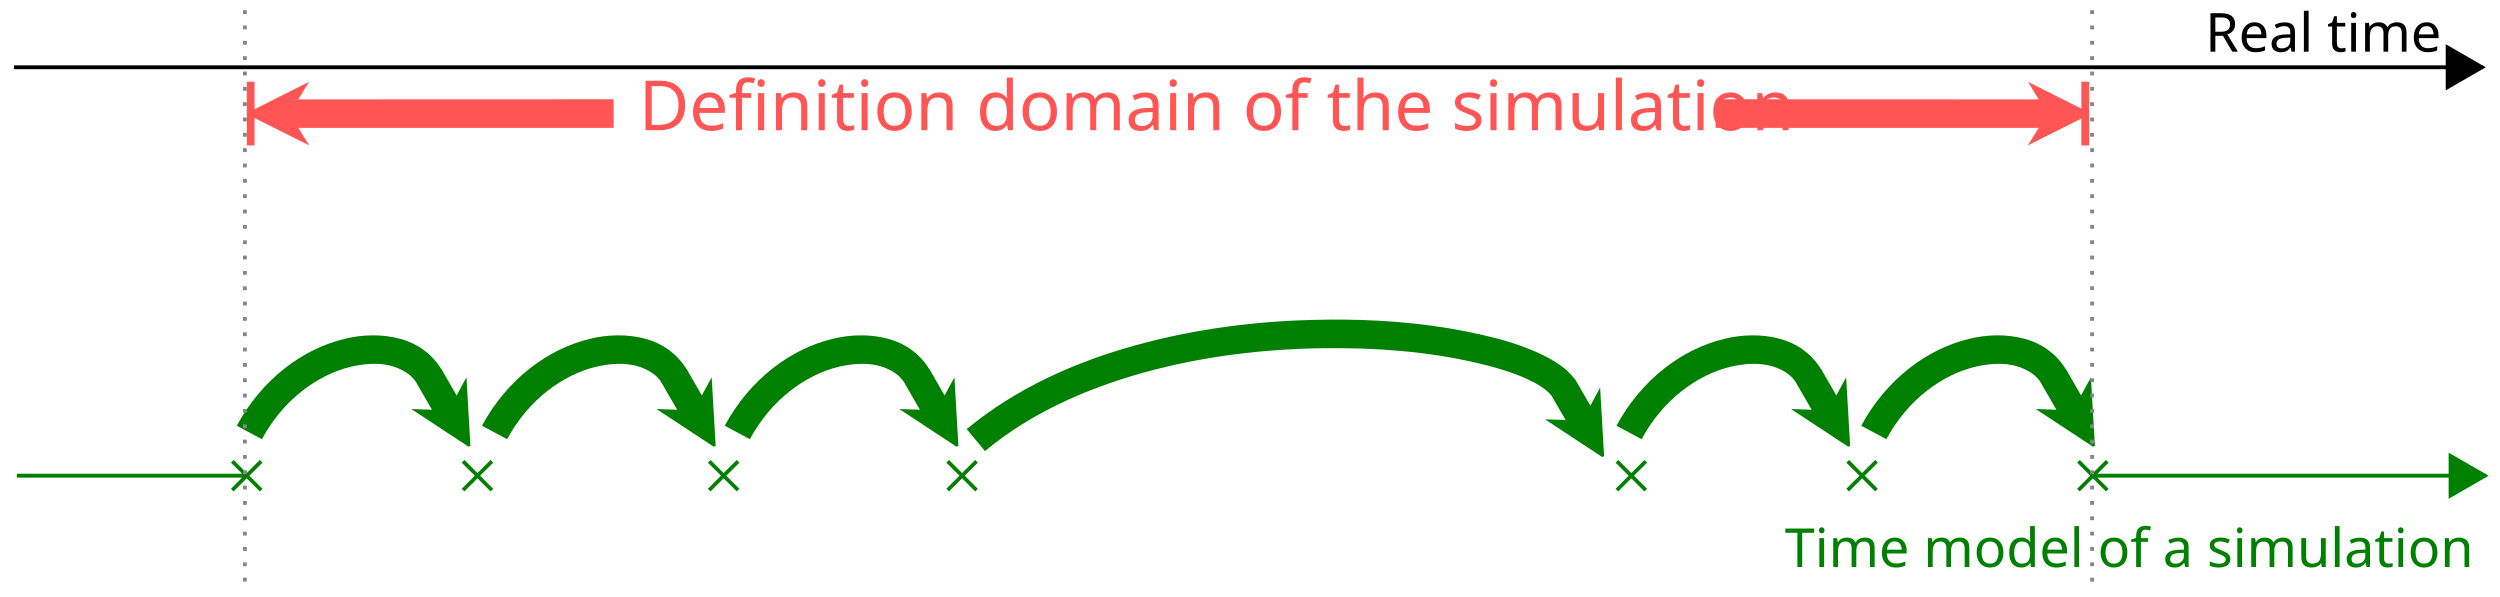
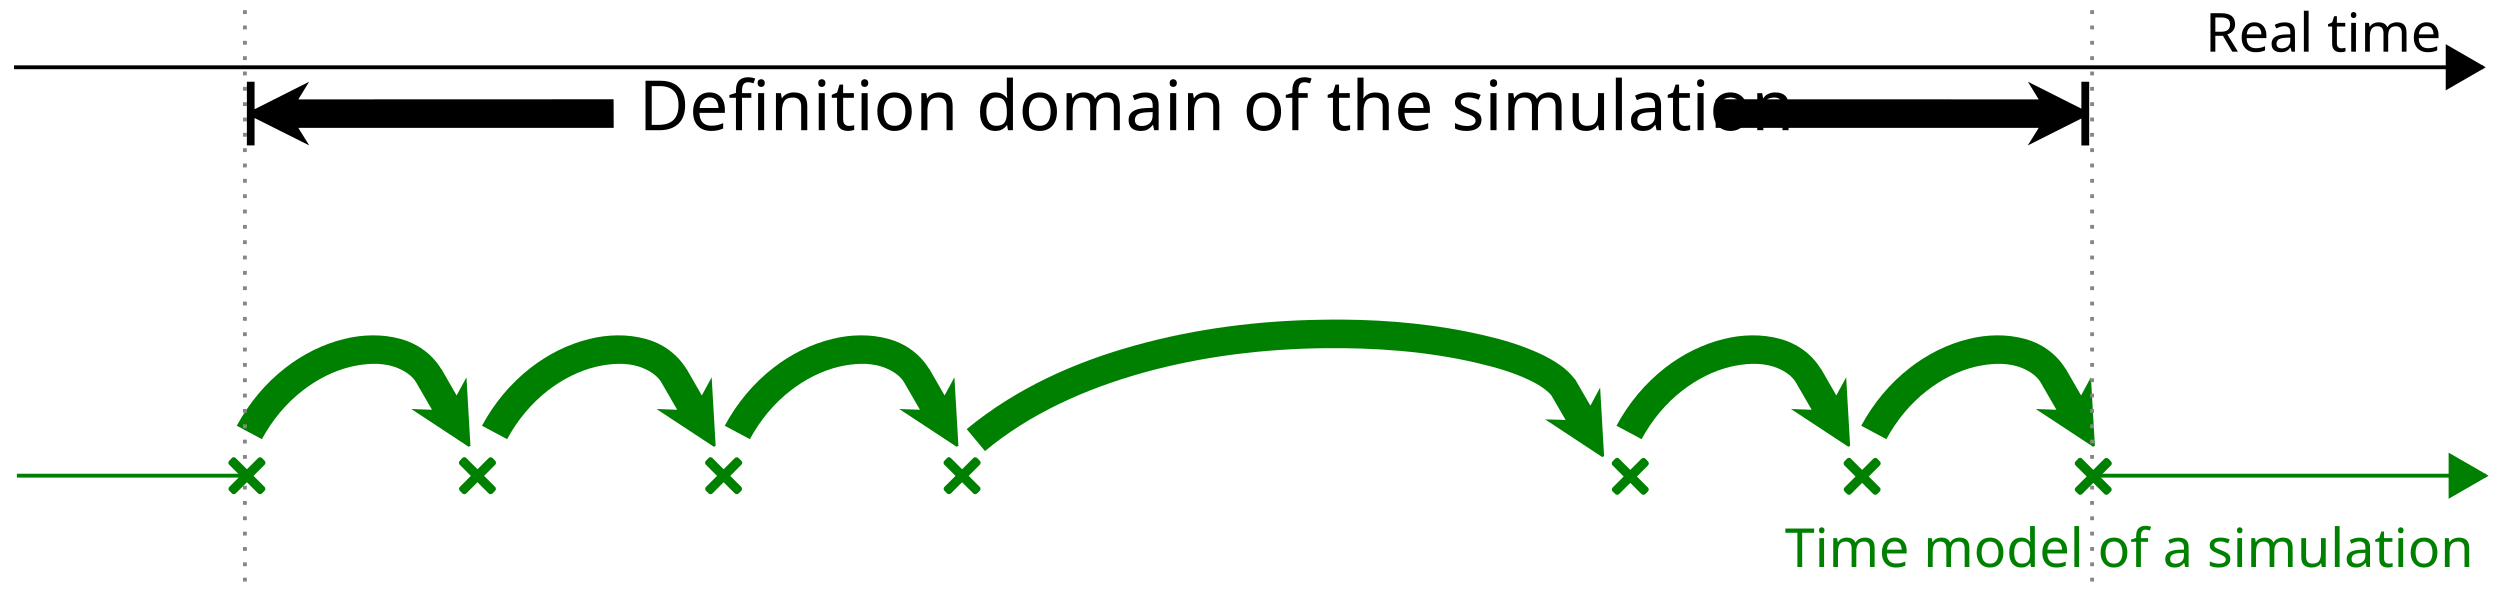
- <svg xmlns="http://www.w3.org/2000/svg" width="650" height="155" id="svg2" version="1.1">
+ <svg xmlns="http://www.w3.org/2000/svg" xmlns:xlink="http://www.w3.org/1999/xlink" width="650" height="155" id="svg2" version="1.1">
  <defs id="defs4">
    </defs>
  <g style="display:inline" transform="translate(-41.65627,-56.65503)" id="g3076">
    <g style="display:inline" id="g3063" transform="translate(2.500001,-2.5)">
      <path id="path2987" d="m 42.8,76.146 0,1 641.957,0 0,-1 -641.957,0 z" style="font-size:medium;font-style:normal;font-variant:normal;font-weight:normal;font-stretch:normal;text-indent:0;text-align:start;text-decoration:none;line-height:normal;letter-spacing:normal;word-spacing:normal;text-transform:none;direction:ltr;block-progression:tb;writing-mode:lr-tb;text-anchor:start;baseline-shift:baseline;color:#000000;fill:#000000;fill-opacity:1;stroke:none;stroke-width:1px;marker:none;visibility:visible;display:inline;overflow:visible;enable-background:accumulate;font-family:Sans;-inkscape-font-specification:Sans" />
      <path transform="translate(554.7694,-22.13181)" d="m 129.3,98.778 -8.334,4.811 0,-9.623 z" id="path2993" style="fill:#000000;stroke:#000000;stroke-width:1.377;stroke-linecap:round;stroke-miterlimit:4;stroke-opacity:1;stroke-dasharray:none;stroke-dashoffset:0;display:inline" />
    </g>
    <text xml:space="preserve" style="font-size:14px;font-style:normal;font-weight:normal;line-height:125%;letter-spacing:0px;word-spacing:0px;fill:#000000;fill-opacity:1;stroke:none;display:inline;font-family:Sans" x="615.021" y="70.095" id="text2995">
      <tspan id="tspan2997" x="615.021" y="70.095">Real time</tspan>
    </text>
    <text id="text3086" y="204.072" x="505.709" style="font-size:14px;font-style:normal;font-weight:normal;line-height:125%;letter-spacing:0px;word-spacing:0px;fill:#008000;fill-opacity:1;stroke:none;display:inline;font-family:Sans" xml:space="preserve">
      <tspan y="204.072" x="505.709" id="tspan3088">Time model of a simulation</tspan>
    </text>
    <path id="path3090" d="m 102.394,176.24 -0.688,0.719 2.906,2.875 -58.563,0 0,1 58.563,0 -2.906,2.906 0.688,0.688 3.406,-3.406 3.406,3.406 0.688,-0.688 -3.406,-3.406 3.406,-3.375 -0.688,-0.719 -3.406,3.406 -3.406,-3.406 z" style="font-size:medium;font-style:normal;font-variant:normal;font-weight:normal;font-stretch:normal;text-indent:0;text-align:start;text-decoration:none;line-height:normal;letter-spacing:normal;word-spacing:normal;text-transform:none;direction:ltr;block-progression:tb;writing-mode:lr-tb;text-anchor:start;baseline-shift:baseline;color:#000000;fill:#008000;fill-opacity:1;stroke:none;stroke-width:1px;marker:none;visibility:visible;display:inline;overflow:visible;enable-background:accumulate;font-family:Sans;-inkscape-font-specification:Sans" />
-     <path id="path3092" d="m 162.394,176.24 -0.688,0.719 3.406,3.375 -3.406,3.406 0.688,0.688 3.406,-3.406 3.406,3.406 0.688,-0.688 -3.406,-3.406 3.406,-3.375 -0.688,-0.719 -3.406,3.406 -3.406,-3.406 z" style="font-size:medium;font-style:normal;font-variant:normal;font-weight:normal;font-stretch:normal;text-indent:0;text-align:start;text-decoration:none;line-height:normal;letter-spacing:normal;word-spacing:normal;text-transform:none;direction:ltr;block-progression:tb;writing-mode:lr-tb;text-anchor:start;baseline-shift:baseline;color:#000000;fill:#008000;fill-opacity:1;stroke:none;stroke-width:1px;marker:none;visibility:visible;display:inline;overflow:visible;enable-background:accumulate;font-family:Sans;-inkscape-font-specification:Sans" />
    <path id="path3096" d="m 582.394,176.24 -0.688,0.719 3.406,3.375 -3.406,3.406 0.688,0.688 3.406,-3.406 3.406,3.406 0.688,-0.688 -2.906,-2.906 101.031,0 0,-1 -101.031,0 2.906,-2.875 -0.688,-0.719 -3.406,3.406 -3.406,-3.406 z" style="font-size:medium;font-style:normal;font-variant:normal;font-weight:normal;font-stretch:normal;text-indent:0;text-align:start;text-decoration:none;line-height:normal;letter-spacing:normal;word-spacing:normal;text-transform:none;direction:ltr;block-progression:tb;writing-mode:lr-tb;text-anchor:start;baseline-shift:baseline;color:#000000;fill:#008000;fill-opacity:1;stroke:none;stroke-width:1px;marker:none;visibility:visible;display:inline;overflow:visible;enable-background:accumulate;font-family:Sans;-inkscape-font-specification:Sans" />
    <path transform="translate(558.0192,81.56538)" d="m 129.3,98.778 -8.334,4.811 0,-9.623 z" id="path3098" style="fill:#008000;fill-opacity:1;stroke:#008000;stroke-width:1.377;stroke-linecap:round;stroke-miterlimit:4;stroke-opacity:1;stroke-dasharray:none;stroke-dashoffset:0;display:inline" />
-     <path style="font-size:medium;font-style:normal;font-variant:normal;font-weight:normal;font-stretch:normal;text-indent:0;text-align:start;text-decoration:none;line-height:normal;letter-spacing:normal;word-spacing:normal;text-transform:none;direction:ltr;block-progression:tb;writing-mode:lr-tb;text-anchor:start;baseline-shift:baseline;color:#000000;fill:#008000;fill-opacity:1;stroke:none;stroke-width:1px;marker:none;visibility:visible;display:inline;overflow:visible;enable-background:accumulate;font-family:Sans;-inkscape-font-specification:Sans" d="m 226.394,176.24 -0.688,0.719 3.406,3.375 -3.406,3.406 0.688,0.688 3.406,-3.406 3.406,3.406 0.688,-0.688 -3.406,-3.406 3.406,-3.375 -0.688,-0.719 -3.406,3.406 -3.406,-3.406 z" id="path3132" />
-     <path id="path3134" d="m 288.394,176.24 -0.688,0.719 3.406,3.375 -3.406,3.406 0.688,0.688 3.406,-3.406 3.406,3.406 0.688,-0.688 -3.406,-3.406 3.406,-3.375 -0.688,-0.719 -3.406,3.406 -3.406,-3.406 z" style="font-size:medium;font-style:normal;font-variant:normal;font-weight:normal;font-stretch:normal;text-indent:0;text-align:start;text-decoration:none;line-height:normal;letter-spacing:normal;word-spacing:normal;text-transform:none;direction:ltr;block-progression:tb;writing-mode:lr-tb;text-anchor:start;baseline-shift:baseline;color:#000000;fill:#008000;fill-opacity:1;stroke:none;stroke-width:1px;marker:none;visibility:visible;display:inline;overflow:visible;enable-background:accumulate;font-family:Sans;-inkscape-font-specification:Sans" />
-     <path id="path3136" d="m 462.394,176.24 -0.688,0.719 3.406,3.375 -3.406,3.406 0.688,0.688 3.406,-3.406 3.406,3.406 0.688,-0.688 -3.406,-3.406 3.406,-3.375 -0.688,-0.719 -3.406,3.406 -3.406,-3.406 z" style="font-size:medium;font-style:normal;font-variant:normal;font-weight:normal;font-stretch:normal;text-indent:0;text-align:start;text-decoration:none;line-height:normal;letter-spacing:normal;word-spacing:normal;text-transform:none;direction:ltr;block-progression:tb;writing-mode:lr-tb;text-anchor:start;baseline-shift:baseline;color:#000000;fill:#008000;fill-opacity:1;stroke:none;stroke-width:1px;marker:none;visibility:visible;display:inline;overflow:visible;enable-background:accumulate;font-family:Sans;-inkscape-font-specification:Sans" />
-     <path style="font-size:medium;font-style:normal;font-variant:normal;font-weight:normal;font-stretch:normal;text-indent:0;text-align:start;text-decoration:none;line-height:normal;letter-spacing:normal;word-spacing:normal;text-transform:none;direction:ltr;block-progression:tb;writing-mode:lr-tb;text-anchor:start;baseline-shift:baseline;color:#000000;fill:#008000;fill-opacity:1;stroke:none;stroke-width:1px;marker:none;visibility:visible;display:inline;overflow:visible;enable-background:accumulate;font-family:Sans;-inkscape-font-specification:Sans" d="m 522.394,176.24 -0.688,0.719 3.406,3.375 -3.406,3.406 0.688,0.688 3.406,-3.406 3.406,3.406 0.688,-0.688 -3.406,-3.406 3.406,-3.375 -0.688,-0.719 -3.406,3.406 -3.406,-3.406 z" id="path3138" />
-     <path style="fill:#008000;fill-opacity:1;stroke:none;stroke-width:0.521px;stroke-linecap:butt;stroke-linejoin:miter;stroke-opacity:1;display:inline" d="m 138.406,143.844 c -2.472,0.026 -4.926,0.356 -7.25,0.938 -5.604,1.364 -10.778,4.004 -15.25,7.469 -5.272,4.082 -9.568,9.293 -12.688,15.094 l 6.531,3.5 c 2.672,-4.941 6.299,-9.344 10.688,-12.719 3.737,-2.871 7.992,-5.059 12.469,-6.125 3.738,-0.858 7.562,-1.098 10.906,-0.094 2.597,0.804 5.034,2.3 6.156,4.344 l 0.094,0.188 3.906,6.75 -5.375,-0.188 14.906,9.812 0.469,-0.25 -1.031,-17.812 -2.562,4.719 -3.969,-6.906 -0.031,0.031 c -2.457,-4.016 -6.356,-6.685 -10.531,-7.812 -2.475,-0.681 -4.966,-0.964 -7.438,-0.938 z" id="path3983-5" />
-     <path style="fill:#008000;fill-opacity:1;stroke:none;stroke-width:0.521px;stroke-linecap:butt;stroke-linejoin:miter;stroke-opacity:1;display:inline" d="m 202.162,143.844 c -2.472,0.026 -4.926,0.356 -7.25,0.938 -5.604,1.364 -10.778,4.004 -15.25,7.469 -5.272,4.082 -9.568,9.293 -12.688,15.094 l 6.531,3.5 c 2.672,-4.941 6.299,-9.344 10.688,-12.719 3.737,-2.871 7.992,-5.059 12.469,-6.125 3.738,-0.858 7.562,-1.098 10.906,-0.094 2.597,0.804 5.034,2.3 6.156,4.344 l 0.094,0.188 3.906,6.75 -5.375,-0.188 14.906,9.812 0.469,-0.25 -1.031,-17.812 -2.562,4.719 -3.969,-6.906 -0.031,0.031 c -2.457,-4.016 -6.356,-6.685 -10.531,-7.812 -2.475,-0.681 -4.966,-0.964 -7.438,-0.938 z" id="path3983-5-7" />
-     <path style="fill:#008000;fill-opacity:1;stroke:none;stroke-width:0.521px;stroke-linecap:butt;stroke-linejoin:miter;stroke-opacity:1;display:inline" d="m 265.277,143.844 c -2.472,0.026 -4.926,0.356 -7.25,0.938 -5.604,1.364 -10.778,4.004 -15.25,7.469 -5.272,4.082 -9.568,9.293 -12.688,15.094 l 6.531,3.5 c 2.672,-4.941 6.299,-9.344 10.688,-12.719 3.737,-2.871 7.992,-5.059 12.469,-6.125 3.738,-0.858 7.562,-1.098 10.906,-0.094 2.597,0.804 5.034,2.3 6.156,4.344 l 0.094,0.188 3.906,6.75 -5.375,-0.188 14.906,9.812 0.469,-0.25 -1.031,-17.812 -2.562,4.719 -3.969,-6.906 -0.031,0.031 c -2.457,-4.016 -6.356,-6.685 -10.531,-7.812 -2.475,-0.681 -4.966,-0.964 -7.438,-0.938 z" id="path3983-5-1" />
-     <path style="fill:#008000;fill-opacity:1;stroke:none;stroke-width:0.521px;stroke-linecap:butt;stroke-linejoin:miter;stroke-opacity:1;display:inline" d="m 497.127,143.844 c -2.472,0.026 -4.926,0.356 -7.25,0.938 -5.604,1.364 -10.778,4.004 -15.25,7.469 -5.272,4.082 -9.568,9.293 -12.688,15.094 l 6.531,3.5 c 2.672,-4.941 6.299,-9.344 10.688,-12.719 3.737,-2.871 7.992,-5.059 12.469,-6.125 3.738,-0.858 7.562,-1.098 10.906,-0.094 2.597,0.804 5.034,2.3 6.156,4.344 l 0.094,0.188 3.906,6.75 -5.375,-0.188 14.906,9.812 0.469,-0.25 -1.031,-17.812 -2.562,4.719 -3.969,-6.906 -0.031,0.031 c -2.457,-4.016 -6.356,-6.685 -10.531,-7.812 -2.475,-0.681 -4.966,-0.964 -7.438,-0.938 z" id="path3983-5-1-1" />
-     <path style="fill:#008000;fill-opacity:1;stroke:none;stroke-width:0.521px;stroke-linecap:butt;stroke-linejoin:miter;stroke-opacity:1;display:inline" d="m 560.766,143.844 c -2.472,0.026 -4.926,0.356 -7.25,0.938 -5.604,1.364 -10.778,4.004 -15.25,7.469 -5.272,4.082 -9.568,9.293 -12.688,15.094 l 6.531,3.5 c 2.672,-4.941 6.299,-9.344 10.688,-12.719 3.737,-2.871 7.992,-5.059 12.469,-6.125 3.738,-0.858 7.562,-1.098 10.906,-0.094 2.597,0.804 5.034,2.3 6.156,4.344 l 0.094,0.188 3.906,6.75 -5.375,-0.188 14.906,9.812 0.469,-0.25 -1.031,-17.812 -2.562,4.719 -3.969,-6.906 -0.031,0.031 c -2.457,-4.016 -6.356,-6.685 -10.531,-7.812 -2.475,-0.681 -4.966,-0.964 -7.438,-0.938 z" id="path3983-5-1-5" />
-     <path style="fill:#008000;fill-opacity:1;stroke:none;stroke-width:0.521px;stroke-linecap:butt;stroke-linejoin:miter;stroke-opacity:1;display:inline" d="m 390.875,139.75 c -1.745,-0.016 -3.509,0.007 -5.25,0.031 -16.396,0.209 -32.857,2.246 -48.75,6.656 -15.716,4.335 -31.073,11.187 -43.875,21.781 l 4.75,5.719 c 11.7,-9.772 26.143,-16.18 41.125,-20.375 15.179,-4.224 30.993,-6.161 46.844,-6.375 13.509,-0.166 27.021,0.806 40,3.844 4.667,1.102 9.174,2.373 13.281,4.312 1.516,0.72 2.922,1.485 4.125,2.375 0.805,0.623 1.48,1.204 1.906,1.781 l 3.688,6.344 -5.344,-0.156 14.875,9.812 0.469,-0.281 -1.031,-17.812 -2.531,4.719 -3.781,-6.531 -0.219,-0.375 -0.062,0.031 c -1.098,-1.479 -2.353,-2.629 -3.594,-3.5 -1.746,-1.264 -3.553,-2.264 -5.344,-3.094 -4.817,-2.242 -9.819,-3.707 -14.75,-4.844 -12.027,-2.796 -24.313,-3.953 -36.531,-4.062 z" id="path3983-2" />
+     <path xlink:href="#path3138" style="font-size:medium;font-style:normal;font-variant:normal;font-weight:normal;font-stretch:normal;text-indent:0;text-align:start;text-decoration:none;line-height:normal;letter-spacing:normal;word-spacing:normal;text-transform:none;direction:ltr;block-progression:tb;writing-mode:lr-tb;text-anchor:start;baseline-shift:baseline;color:#000000;fill:#008000;fill-opacity:1;stroke:none;stroke-width:1px;marker:none;visibility:visible;display:inline;overflow:visible;enable-background:accumulate;font-family:Sans;-inkscape-font-specification:Sans" id="path3863" d="m 522.25,175.531 a 0.729,0.729 0 0 0 -0.375,0.219 l -0.688,0.719 a 0.729,0.729 0 0 0 0.031,1.031 l 2.875,2.875 -2.875,2.875 a 0.729,0.729 0 0 0 0,1 l 0.688,0.688 a 0.729,0.729 0 0 0 1,0 l 2.906,-2.906 2.906,2.906 a 0.729,0.729 0 0 0 1,0 l 0.688,-0.688 a 0.729,0.729 0 0 0 0,-1 l -2.875,-2.875 2.875,-2.875 a 0.729,0.729 0 0 0 0.031,-1.031 L 529.75,175.75 a 0.729,0.729 0 0 0 -1.031,0 l -2.906,2.906 -2.906,-2.906 A 0.729,0.729 0 0 0 522.25,175.531 z" transform="translate(2.6444307e-5,0.17057)" />
+     <path style="fill:#008000;fill-opacity:1;stroke:none;display:inline" d="m 138.406,143.844 c -2.472,0.026 -4.926,0.356 -7.25,0.938 -5.604,1.364 -10.778,4.004 -15.25,7.469 -5.272,4.082 -9.568,9.293 -12.688,15.094 l 6.531,3.5 c 2.672,-4.941 6.299,-9.344 10.688,-12.719 3.737,-2.871 7.992,-5.059 12.469,-6.125 3.738,-0.858 7.562,-1.098 10.906,-0.094 2.597,0.804 5.034,2.3 6.156,4.344 l 0.094,0.188 3.906,6.75 -5.375,-0.188 14.906,9.812 0.469,-0.25 -1.031,-17.812 -2.562,4.719 -3.969,-6.906 -0.031,0.031 c -2.457,-4.016 -6.356,-6.685 -10.531,-7.812 -2.475,-0.681 -4.966,-0.964 -7.438,-0.938 z" id="path3983-5" />
+     <path style="fill:#008000;fill-opacity:1;stroke:none;display:inline" d="m 202.162,143.844 c -2.472,0.026 -4.926,0.356 -7.25,0.938 -5.604,1.364 -10.778,4.004 -15.25,7.469 -5.272,4.082 -9.568,9.293 -12.688,15.094 l 6.531,3.5 c 2.672,-4.941 6.299,-9.344 10.688,-12.719 3.737,-2.871 7.992,-5.059 12.469,-6.125 3.738,-0.858 7.562,-1.098 10.906,-0.094 2.597,0.804 5.034,2.3 6.156,4.344 l 0.094,0.188 3.906,6.75 -5.375,-0.188 14.906,9.812 0.469,-0.25 -1.031,-17.812 -2.562,4.719 -3.969,-6.906 -0.031,0.031 c -2.457,-4.016 -6.356,-6.685 -10.531,-7.812 -2.475,-0.681 -4.966,-0.964 -7.438,-0.938 z" id="path3983-5-7" />
+     <path style="fill:#008000;fill-opacity:1;stroke:none;display:inline" d="m 265.277,143.844 c -2.472,0.026 -4.926,0.356 -7.25,0.938 -5.604,1.364 -10.778,4.004 -15.25,7.469 -5.272,4.082 -9.568,9.293 -12.688,15.094 l 6.531,3.5 c 2.672,-4.941 6.299,-9.344 10.688,-12.719 3.737,-2.871 7.992,-5.059 12.469,-6.125 3.738,-0.858 7.562,-1.098 10.906,-0.094 2.597,0.804 5.034,2.3 6.156,4.344 l 0.094,0.188 3.906,6.75 -5.375,-0.188 14.906,9.812 0.469,-0.25 -1.031,-17.812 -2.562,4.719 -3.969,-6.906 -0.031,0.031 c -2.457,-4.016 -6.356,-6.685 -10.531,-7.812 -2.475,-0.681 -4.966,-0.964 -7.438,-0.938 z" id="path3983-5-1" />
+     <path style="fill:#008000;fill-opacity:1;stroke:none;display:inline" d="m 497.127,143.844 c -2.472,0.026 -4.926,0.356 -7.25,0.938 -5.604,1.364 -10.778,4.004 -15.25,7.469 -5.272,4.082 -9.568,9.293 -12.688,15.094 l 6.531,3.5 c 2.672,-4.941 6.299,-9.344 10.688,-12.719 3.737,-2.871 7.992,-5.059 12.469,-6.125 3.738,-0.858 7.562,-1.098 10.906,-0.094 2.597,0.804 5.034,2.3 6.156,4.344 l 0.094,0.188 3.906,6.75 -5.375,-0.188 14.906,9.812 0.469,-0.25 -1.031,-17.812 -2.562,4.719 -3.969,-6.906 -0.031,0.031 c -2.457,-4.016 -6.356,-6.685 -10.531,-7.812 -2.475,-0.681 -4.966,-0.964 -7.438,-0.938 z" id="path3983-5-1-1" />
+     <path style="fill:#008000;fill-opacity:1;stroke:none;display:inline" d="m 560.766,143.844 c -2.472,0.026 -4.926,0.356 -7.25,0.938 -5.604,1.364 -10.778,4.004 -15.25,7.469 -5.272,4.082 -9.568,9.293 -12.688,15.094 l 6.531,3.5 c 2.672,-4.941 6.299,-9.344 10.688,-12.719 3.737,-2.871 7.992,-5.059 12.469,-6.125 3.738,-0.858 7.562,-1.098 10.906,-0.094 2.597,0.804 5.034,2.3 6.156,4.344 l 0.094,0.188 3.906,6.75 -5.375,-0.188 14.906,9.812 0.469,-0.25 -1.031,-17.812 -2.562,4.719 -3.969,-6.906 -0.031,0.031 c -2.457,-4.016 -6.356,-6.685 -10.531,-7.812 -2.475,-0.681 -4.966,-0.964 -7.438,-0.938 z" id="path3983-5-1-5" />
+     <path style="fill:#008000;fill-opacity:1;stroke:none;display:inline" d="m 390.875,139.75 c -1.745,-0.016 -3.509,0.007 -5.25,0.031 -16.396,0.209 -32.857,2.246 -48.75,6.656 -15.716,4.335 -31.073,11.187 -43.875,21.781 l 4.75,5.719 c 11.7,-9.772 26.143,-16.18 41.125,-20.375 15.179,-4.224 30.993,-6.161 46.844,-6.375 13.509,-0.166 27.021,0.806 40,3.844 4.667,1.102 9.174,2.373 13.281,4.312 1.516,0.72 2.922,1.485 4.125,2.375 0.805,0.623 1.48,1.204 1.906,1.781 l 3.688,6.344 -5.344,-0.156 14.875,9.812 0.469,-0.281 -1.031,-17.812 -2.531,4.719 -3.781,-6.531 -0.219,-0.375 -0.062,0.031 c -1.098,-1.479 -2.353,-2.629 -3.594,-3.5 -1.746,-1.264 -3.553,-2.264 -5.344,-3.094 -4.817,-2.242 -9.819,-3.707 -14.75,-4.844 -12.027,-2.796 -24.313,-3.953 -36.531,-4.062 z" id="path3983-2" />
    <text xml:space="preserve" style="font-size:18px;font-style:normal;font-weight:normal;line-height:125%;letter-spacing:0px;word-spacing:0px;fill:#000000;fill-opacity:1;stroke:none;font-family:Sans" x="207.743" y="90.512" id="text3011">
-       <tspan id="tspan3013" x="207.743" y="90.512" style="fill:#ff5555">Definition domain of the simulation</tspan>
+       <tspan id="tspan3013" x="207.743" y="90.512" style="fill:#000000;fill-opacity:1">Definition domain of the simulation</tspan>
    </text>
    <path style="fill:none;stroke:#868686;stroke-width:0.997;stroke-linecap:butt;stroke-linejoin:miter;stroke-miterlimit:4;stroke-opacity:1;stroke-dasharray:0.997, 2.991;stroke-dashoffset:0;display:inline" d="m 585.604,207.856 0,-149.26" id="path3015-1" />
    <path style="fill:none;stroke:#868686;stroke-width:0.997;stroke-linecap:butt;stroke-linejoin:miter;stroke-miterlimit:4;stroke-opacity:1;stroke-dasharray:0.997, 2.991;stroke-dashoffset:0;display:inline" d="m 105.331,207.856 0,-149.26" id="path3015-1-7" />
-     <path style="fill:#ff5555;fill-opacity:1;stroke:none;stroke-width:0.521;stroke-linecap:butt;stroke-linejoin:miter;stroke-opacity:1;display:inline;stroke-miterlimit:4;stroke-dasharray:none" d="M 527.25 21.25 L 530.062 25.844 L 446.094 25.812 L 446.062 33.25 L 530.062 33.25 L 527.219 37.812 L 541.156 30.812 L 541.156 37.812 L 543.188 37.812 L 543.188 29.281 L 543.188 21.25 L 541.156 21.25 L 541.156 28.25 L 527.25 21.25 z " transform="translate(41.65627,56.65503)" id="path3983-5-4" />
-     <path style="fill:#ff5555;fill-opacity:1;stroke:none;stroke-width:0.521;stroke-linecap:butt;stroke-linejoin:miter;stroke-opacity:1;display:inline;stroke-miterlimit:4;stroke-dasharray:none" d="M 64.188 21.25 L 64.188 37.812 L 66.188 37.812 L 66.188 30.688 L 80.406 37.812 L 77.562 33.25 L 159.562 33.25 L 159.531 25.812 L 77.562 25.844 L 80.375 21.25 L 66.188 28.406 L 66.188 21.25 L 64.188 21.25 z " transform="translate(41.65627,56.65503)" id="path3861" />
+     <path style="fill:#000000;fill-opacity:1;stroke:none;display:inline" d="m 527.25,21.25 2.812,4.594 -83.969,-0.031 -0.031,7.438 84,0 -2.844,4.562 13.938,-7 0,7 2.031,0 0,-8.531 0,-8.031 -2.031,0 0,7 -13.906,-7 z" transform="translate(41.65627,56.65503)" id="path3983-5-4" />
+     <path style="fill:#000000;fill-opacity:1;stroke:none;display:inline" d="m 64.188,21.25 0,16.562 2,0 0,-7.125 14.219,7.125 -2.844,-4.562 82,0 -0.031,-7.438 -81.969,0.031 2.812,-4.594 -14.188,7.156 0,-7.156 -2,0 z" transform="translate(41.65627,56.65503)" id="path3861" />
+     <path style="font-size:medium;font-style:normal;font-variant:normal;font-weight:normal;font-stretch:normal;text-indent:0;text-align:start;text-decoration:none;line-height:normal;letter-spacing:normal;word-spacing:normal;text-transform:none;direction:ltr;block-progression:tb;writing-mode:lr-tb;text-anchor:start;baseline-shift:baseline;color:#000000;fill:#008000;fill-opacity:1;stroke:none;stroke-width:1px;marker:none;visibility:visible;display:inline;overflow:visible;enable-background:accumulate;font-family:Sans;-inkscape-font-specification:Sans" d="m 461.969,175.702 a 0.729,0.729 0 0 0 -0.375,0.219 l -0.688,0.719 a 0.729,0.729 0 0 0 0.031,1.031 l 2.875,2.875 -2.875,2.875 a 0.729,0.729 0 0 0 0,1 l 0.688,0.688 a 0.729,0.729 0 0 0 1,0 l 2.906,-2.906 2.906,2.906 a 0.729,0.729 0 0 0 1,0 l 0.688,-0.688 a 0.729,0.729 0 0 0 0,-1 l -2.875,-2.875 2.875,-2.875 a 0.729,0.729 0 0 0 0.031,-1.031 l -0.687,-0.719 a 0.729,0.729 0 0 0 -1.031,0 l -2.906,2.906 -2.906,-2.906 a 0.729,0.729 0 0 0 -0.656,-0.219 z" id="path3863-4" />
+     <path style="font-size:medium;font-style:normal;font-variant:normal;font-weight:normal;font-stretch:normal;text-indent:0;text-align:start;text-decoration:none;line-height:normal;letter-spacing:normal;word-spacing:normal;text-transform:none;direction:ltr;block-progression:tb;writing-mode:lr-tb;text-anchor:start;baseline-shift:baseline;color:#000000;fill:#008000;fill-opacity:1;stroke:none;stroke-width:1px;marker:none;visibility:visible;display:inline;overflow:visible;enable-background:accumulate;font-family:Sans;-inkscape-font-specification:Sans" d="m 582.344,175.702 a 0.729,0.729 0 0 0 -0.375,0.219 l -0.688,0.719 a 0.729,0.729 0 0 0 0.031,1.031 l 2.875,2.875 -2.875,2.875 a 0.729,0.729 0 0 0 0,1 l 0.688,0.688 a 0.729,0.729 0 0 0 1,0 l 2.906,-2.906 2.906,2.906 a 0.729,0.729 0 0 0 1,0 l 0.688,-0.688 a 0.729,0.729 0 0 0 0,-1 l -2.875,-2.875 2.875,-2.875 a 0.729,0.729 0 0 0 0.031,-1.031 l -0.687,-0.719 a 0.729,0.729 0 0 0 -1.031,0 l -2.906,2.906 -2.906,-2.906 a 0.729,0.729 0 0 0 -0.656,-0.219 z" id="path3863-4-0" />
+     <path style="font-size:medium;font-style:normal;font-variant:normal;font-weight:normal;font-stretch:normal;text-indent:0;text-align:start;text-decoration:none;line-height:normal;letter-spacing:normal;word-spacing:normal;text-transform:none;direction:ltr;block-progression:tb;writing-mode:lr-tb;text-anchor:start;baseline-shift:baseline;color:#000000;fill:#008000;fill-opacity:1;stroke:none;stroke-width:1px;marker:none;visibility:visible;display:inline;overflow:visible;enable-background:accumulate;font-family:Sans;-inkscape-font-specification:Sans" d="m 288.238,175.537 a 0.729,0.729 0 0 0 -0.375,0.219 l -0.688,0.719 a 0.729,0.729 0 0 0 0.031,1.031 l 2.875,2.875 -2.875,2.875 a 0.729,0.729 0 0 0 0,1 l 0.688,0.688 a 0.729,0.729 0 0 0 1,0 l 2.906,-2.906 2.906,2.906 a 0.729,0.729 0 0 0 1,0 l 0.688,-0.688 a 0.729,0.729 0 0 0 0,-1 l -2.875,-2.875 2.875,-2.875 a 0.729,0.729 0 0 0 0.031,-1.031 l -0.687,-0.719 a 0.729,0.729 0 0 0 -1.031,0 l -2.906,2.906 -2.906,-2.906 a 0.729,0.729 0 0 0 -0.656,-0.219 z" id="path3863-4-9" />
+     <path style="font-size:medium;font-style:normal;font-variant:normal;font-weight:normal;font-stretch:normal;text-indent:0;text-align:start;text-decoration:none;line-height:normal;letter-spacing:normal;word-spacing:normal;text-transform:none;direction:ltr;block-progression:tb;writing-mode:lr-tb;text-anchor:start;baseline-shift:baseline;color:#000000;fill:#008000;fill-opacity:1;stroke:none;stroke-width:1px;marker:none;visibility:visible;display:inline;overflow:visible;enable-background:accumulate;font-family:Sans;-inkscape-font-specification:Sans" d="m 226.238,175.537 a 0.729,0.729 0 0 0 -0.375,0.219 l -0.688,0.719 a 0.729,0.729 0 0 0 0.031,1.031 l 2.875,2.875 -2.875,2.875 a 0.729,0.729 0 0 0 0,1 l 0.688,0.688 a 0.729,0.729 0 0 0 1,0 l 2.906,-2.906 2.906,2.906 a 0.729,0.729 0 0 0 1,0 l 0.688,-0.688 a 0.729,0.729 0 0 0 0,-1 l -2.875,-2.875 2.875,-2.875 a 0.729,0.729 0 0 0 0.031,-1.031 l -0.687,-0.719 a 0.729,0.729 0 0 0 -1.031,0 l -2.906,2.906 -2.906,-2.906 a 0.729,0.729 0 0 0 -0.656,-0.219 z" id="path3863-4-4" />
+     <path style="font-size:medium;font-style:normal;font-variant:normal;font-weight:normal;font-stretch:normal;text-indent:0;text-align:start;text-decoration:none;line-height:normal;letter-spacing:normal;word-spacing:normal;text-transform:none;direction:ltr;block-progression:tb;writing-mode:lr-tb;text-anchor:start;baseline-shift:baseline;color:#000000;fill:#008000;fill-opacity:1;stroke:none;stroke-width:1px;marker:none;visibility:visible;display:inline;overflow:visible;enable-background:accumulate;font-family:Sans;-inkscape-font-specification:Sans" d="m 162.238,175.537 a 0.729,0.729 0 0 0 -0.375,0.219 l -0.688,0.719 a 0.729,0.729 0 0 0 0.031,1.031 l 2.875,2.875 -2.875,2.875 a 0.729,0.729 0 0 0 0,1 l 0.688,0.688 a 0.729,0.729 0 0 0 1,0 l 2.906,-2.906 2.906,2.906 a 0.729,0.729 0 0 0 1,0 l 0.688,-0.688 a 0.729,0.729 0 0 0 0,-1 l -2.875,-2.875 2.875,-2.875 a 0.729,0.729 0 0 0 0.031,-1.031 l -0.687,-0.719 a 0.729,0.729 0 0 0 -1.031,0 l -2.906,2.906 -2.906,-2.906 a 0.729,0.729 0 0 0 -0.656,-0.219 z" id="path3863-4-8" />
+     <path style="font-size:medium;font-style:normal;font-variant:normal;font-weight:normal;font-stretch:normal;text-indent:0;text-align:start;text-decoration:none;line-height:normal;letter-spacing:normal;word-spacing:normal;text-transform:none;direction:ltr;block-progression:tb;writing-mode:lr-tb;text-anchor:start;baseline-shift:baseline;color:#000000;fill:#008000;fill-opacity:1;stroke:none;stroke-width:1px;marker:none;visibility:visible;display:inline;overflow:visible;enable-background:accumulate;font-family:Sans;-inkscape-font-specification:Sans" d="m 102.293,175.537 a 0.729,0.729 0 0 0 -0.375,0.219 l -0.688,0.719 a 0.729,0.729 0 0 0 0.031,1.031 l 2.875,2.875 -2.875,2.875 a 0.729,0.729 0 0 0 0,1 l 0.688,0.688 a 0.729,0.729 0 0 0 1,0 l 2.906,-2.906 2.906,2.906 a 0.729,0.729 0 0 0 1,0 l 0.688,-0.688 a 0.729,0.729 0 0 0 0,-1 l -2.875,-2.875 2.875,-2.875 a 0.729,0.729 0 0 0 0.031,-1.031 l -0.687,-0.719 a 0.729,0.729 0 0 0 -1.031,0 l -2.906,2.906 -2.906,-2.906 a 0.729,0.729 0 0 0 -0.656,-0.219 z" id="path3863-4-82" />
  </g>
</svg>
